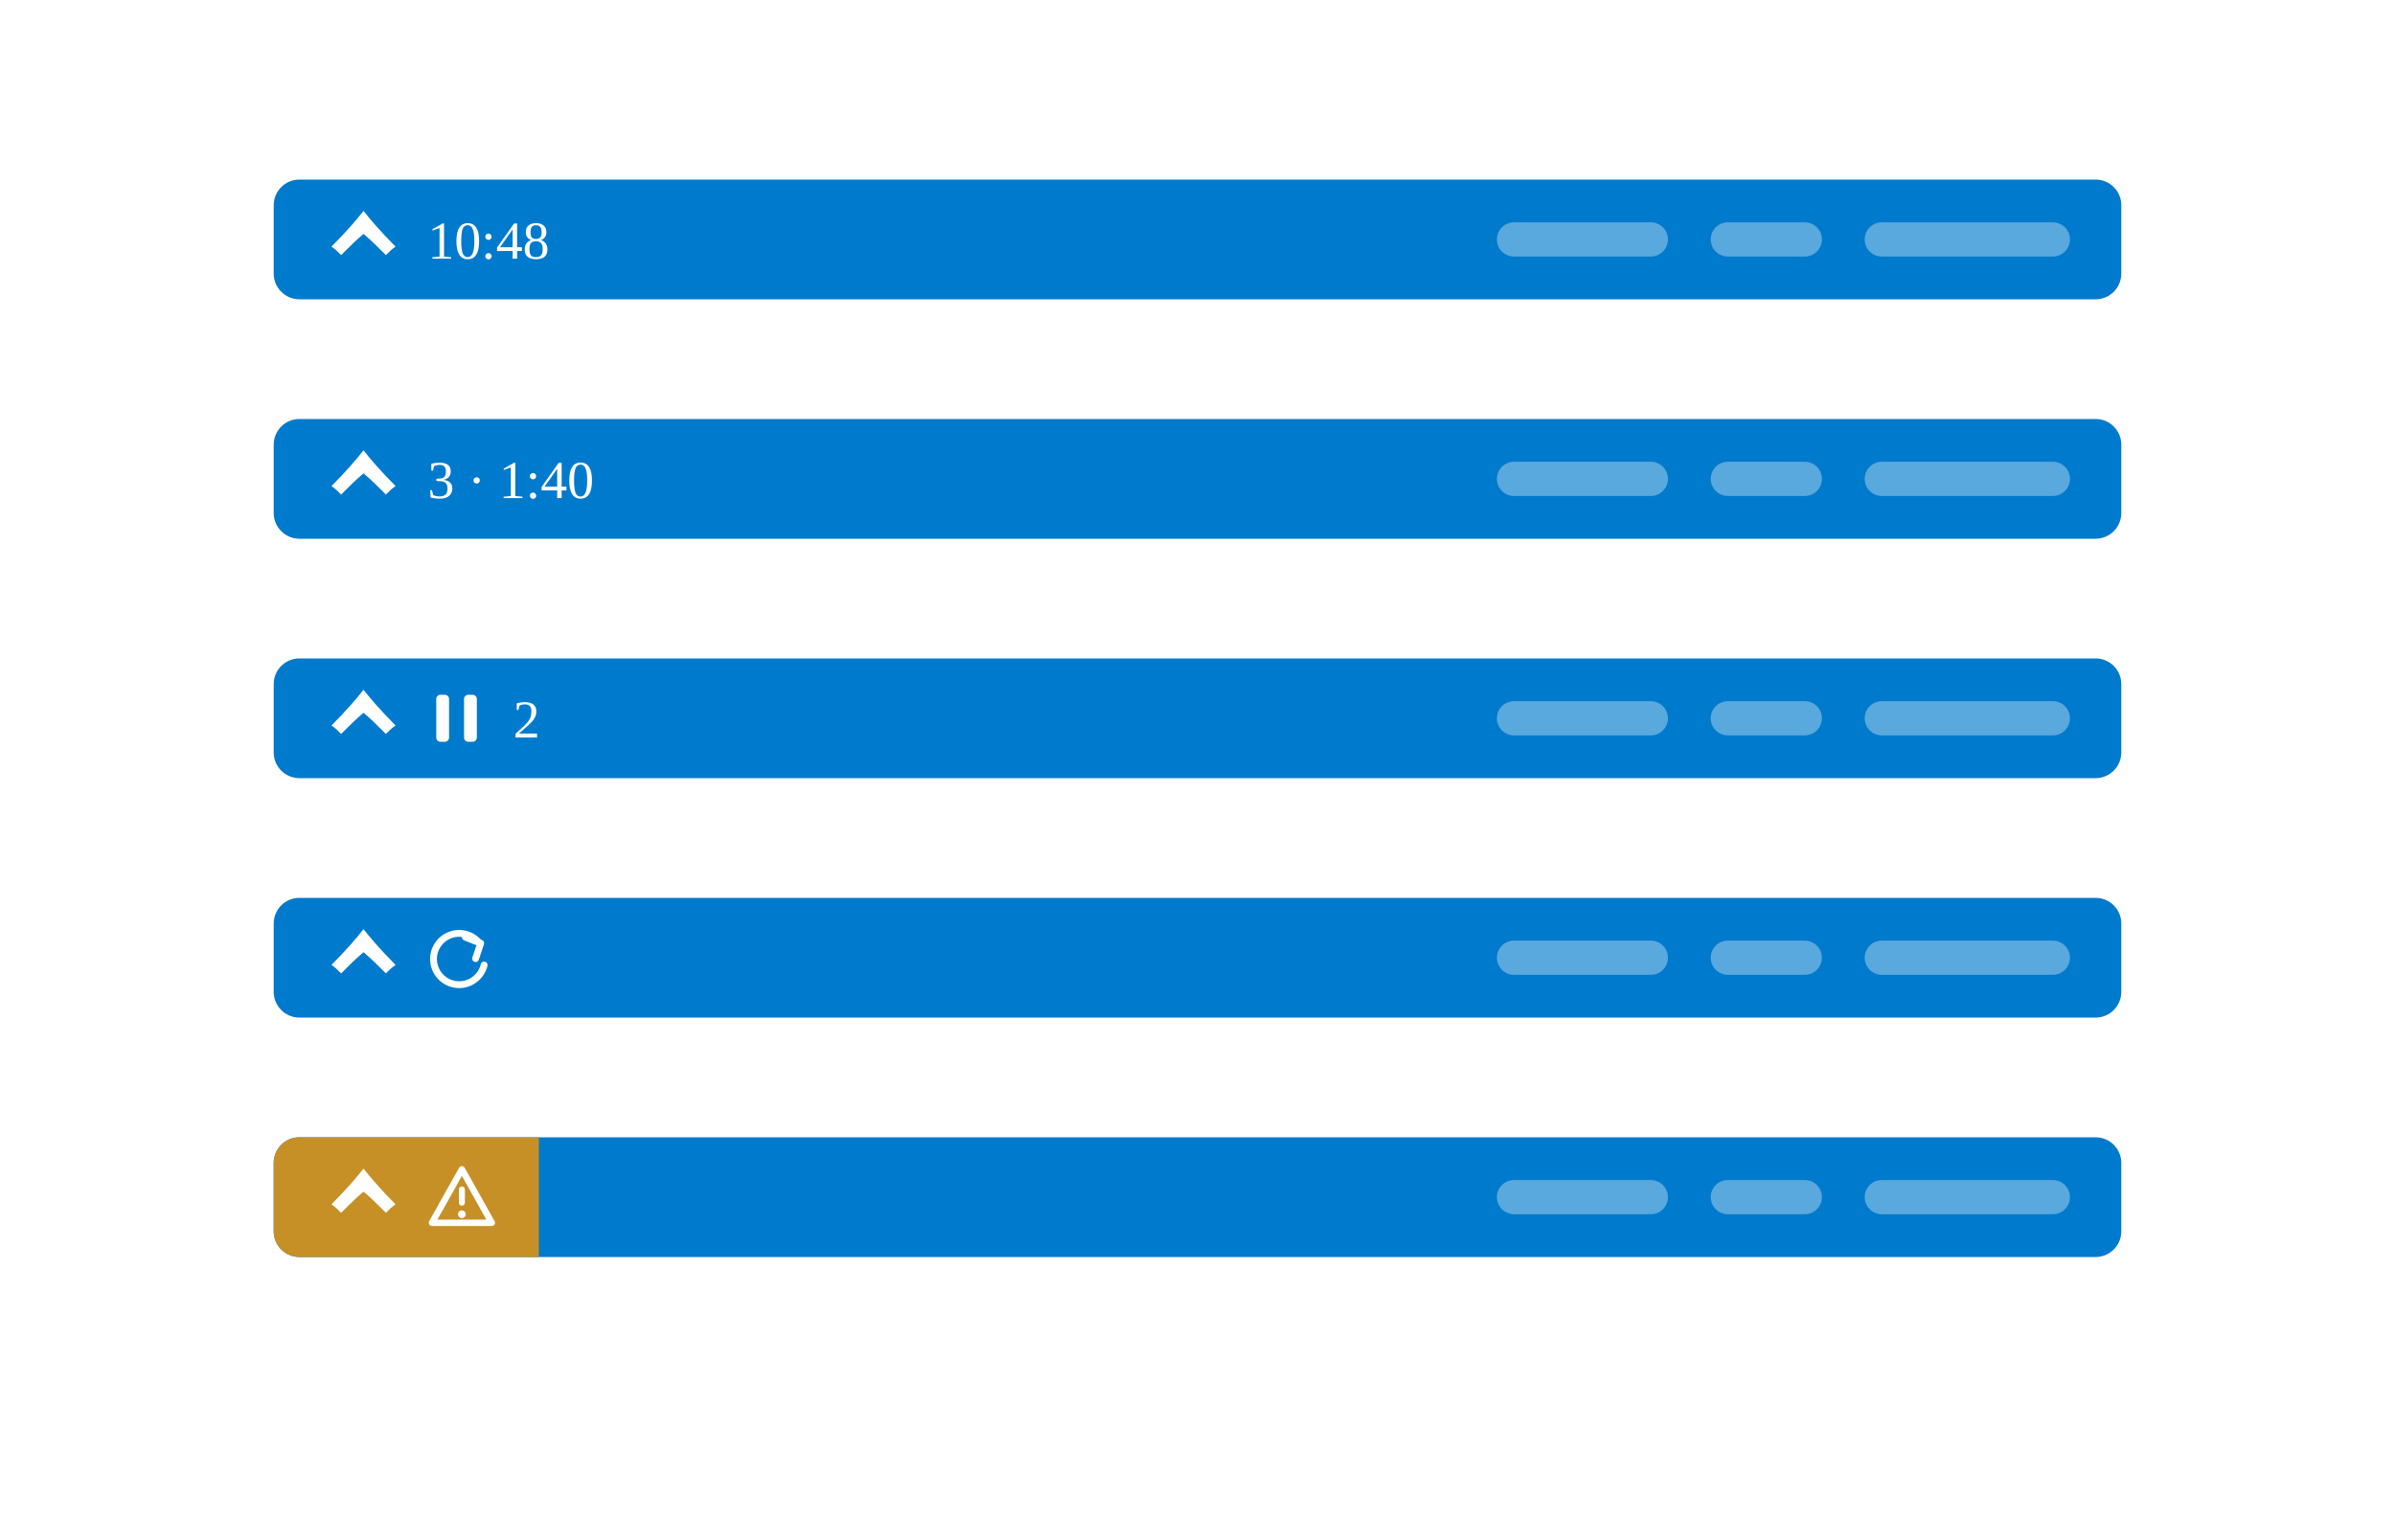
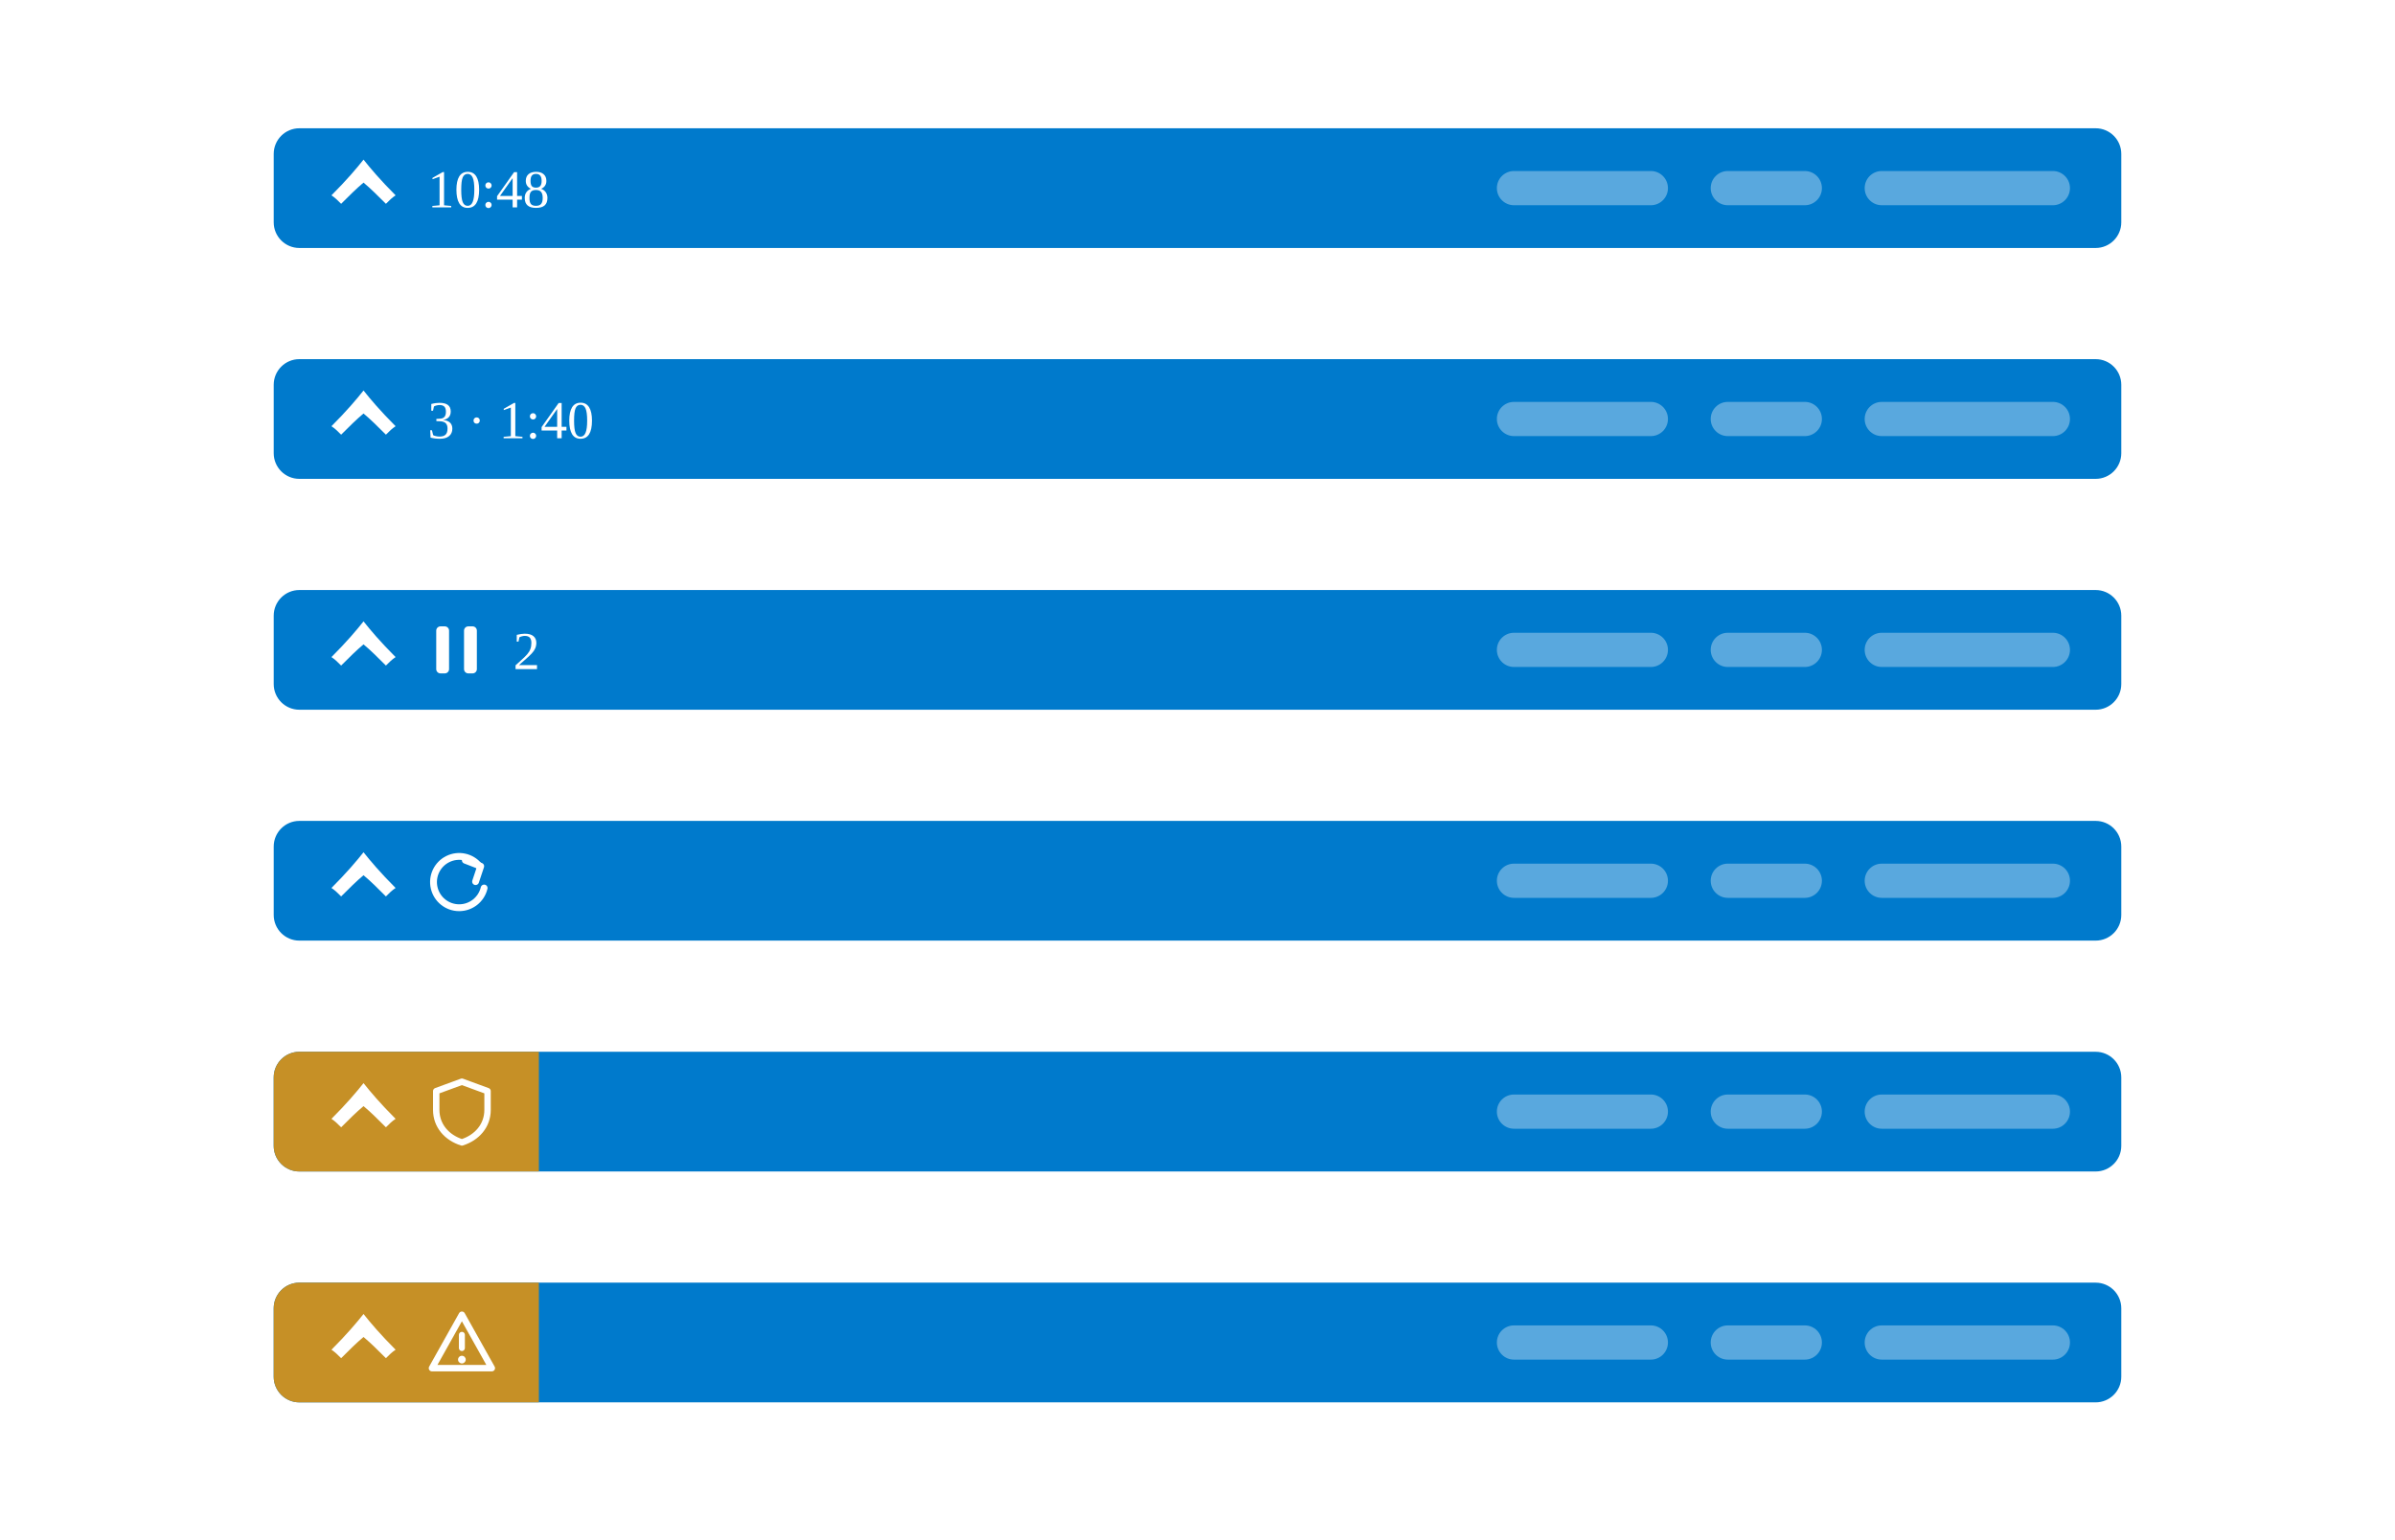
- <svg xmlns="http://www.w3.org/2000/svg" viewBox="0 0 560 360" width="560" height="360">
-   <style>
-     .bar { fill: var(--vscode-statusBar-background, #007acc); }
-     .barfg { fill: var(--vscode-statusBar-foreground, #ffffff); }
-     .barline { stroke: var(--vscode-statusBar-foreground, #ffffff); }
-     .filler { fill: var(--vscode-statusBar-foreground, #ffffff); opacity: .35; }
-     .warn { fill: var(--vscode-statusBarItem-warningBackground, #c69026); }
-     .warnfg { fill: var(--vscode-statusBarItem-warningForeground, #ffffff); }
-     .warnline { stroke: var(--vscode-statusBarItem-warningForeground, #ffffff); }
-     text { font-family: var(--vscode-font-family, 'Segoe UI', system-ui, sans-serif); }
-   </style>
+ <svg xmlns="http://www.w3.org/2000/svg" font-family="var(--vscode-font-family, 'Segoe UI', system-ui, sans-serif)" viewBox="0 0 560 360" width="560" height="360">
  <defs>
    <path id="logo" d="M12 5.11C9.92 7.75 6.72 11.53 2 16.25C3.13 17 3.89 17.75 5.02 18.89C7.66 16.25 9.74 14.17 12 12.28C14.26 14.17 16.34 16.25 18.98 18.89C20.11 17.75 20.87 17 22 16.25C17.28 11.53 14.08 7.75 12 5.11Z" />
    <g id="filler">
-       <rect x="286" y="10" width="40" height="8" rx="4" class="filler" />
-       <rect x="336" y="10" width="26" height="8" rx="4" class="filler" />
-       <rect x="372" y="10" width="48" height="8" rx="4" class="filler" />
+       <rect x="286" y="10" width="40" height="8" rx="4" fill="var(--vscode-statusBar-foreground, #ffffff)" opacity=".35" />
+       <rect x="336" y="10" width="26" height="8" rx="4" fill="var(--vscode-statusBar-foreground, #ffffff)" opacity=".35" />
+       <rect x="372" y="10" width="48" height="8" rx="4" fill="var(--vscode-statusBar-foreground, #ffffff)" opacity=".35" />
    </g>
  </defs>
-   <g transform="translate(64 42)">
-     <rect width="432" height="28" rx="6" class="bar" />
-     <use href="#logo" transform="translate(12 3.5) scale(.75)" class="barfg" />
-     <text x="36" y="18.5" font-size="12.5" class="barfg">10:48</text>
+   <g transform="translate(64 30)">
+     <rect width="432" height="28" rx="6" fill="var(--vscode-statusBar-background, #007acc)" />
+     <use href="#logo" transform="translate(12 3.5) scale(.75)" fill="var(--vscode-statusBar-foreground, #ffffff)" />
+     <text x="36" y="18.5" font-size="12.5" fill="var(--vscode-statusBar-foreground, #ffffff)">10:48</text>
    <use href="#filler" />
  </g>
-   <g transform="translate(64 98)">
-     <rect width="432" height="28" rx="6" class="bar" />
-     <use href="#logo" transform="translate(12 3.5) scale(.75)" class="barfg" />
-     <text x="36" y="18.5" font-size="12.5" class="barfg">3 · 1:40</text>
+   <g transform="translate(64 84)">
+     <rect width="432" height="28" rx="6" fill="var(--vscode-statusBar-background, #007acc)" />
+     <use href="#logo" transform="translate(12 3.5) scale(.75)" fill="var(--vscode-statusBar-foreground, #ffffff)" />
+     <text x="36" y="18.5" font-size="12.5" fill="var(--vscode-statusBar-foreground, #ffffff)">3 · 1:40</text>
    <use href="#filler" />
  </g>
-   <g transform="translate(64 154)">
-     <rect width="432" height="28" rx="6" class="bar" />
-     <use href="#logo" transform="translate(12 3.5) scale(.75)" class="barfg" />
-     <rect x="38" y="8.5" width="3" height="11" rx="1" class="barfg" />
-     <rect x="44.5" y="8.5" width="3" height="11" rx="1" class="barfg" />
-     <text x="56" y="18.5" font-size="12.5" class="barfg">2</text>
+   <g transform="translate(64 138)">
+     <rect width="432" height="28" rx="6" fill="var(--vscode-statusBar-background, #007acc)" />
+     <use href="#logo" transform="translate(12 3.5) scale(.75)" fill="var(--vscode-statusBar-foreground, #ffffff)" />
+     <rect x="38" y="8.5" width="3" height="11" rx="1" fill="var(--vscode-statusBar-foreground, #ffffff)" />
+     <rect x="44.5" y="8.5" width="3" height="11" rx="1" fill="var(--vscode-statusBar-foreground, #ffffff)" />
+     <text x="56" y="18.5" font-size="12.5" fill="var(--vscode-statusBar-foreground, #ffffff)">2</text>
    <use href="#filler" />
  </g>
-   <g transform="translate(64 210)">
-     <rect width="432" height="28" rx="6" class="bar" />
-     <use href="#logo" transform="translate(12 3.5) scale(.75)" class="barfg" />
-     <path d="M48 10.5a6 6 0 1 0 1.2 5.2" fill="none" stroke-width="1.6" stroke-linecap="round" class="barline" />
-     <path d="M44.8 9.2l3.6 1.4-1.2 3.6" fill="none" stroke-width="1.6" stroke-linecap="round" stroke-linejoin="round" class="barline" />
+   <g transform="translate(64 192)">
+     <rect width="432" height="28" rx="6" fill="var(--vscode-statusBar-background, #007acc)" />
+     <use href="#logo" transform="translate(12 3.5) scale(.75)" fill="var(--vscode-statusBar-foreground, #ffffff)" />
+     <path d="M48 10.5a6 6 0 1 0 1.2 5.2" fill="none" stroke-width="1.6" stroke-linecap="round" stroke="var(--vscode-statusBar-foreground, #ffffff)" />
+     <path d="M44.8 9.2l3.6 1.4-1.2 3.6" fill="none" stroke-width="1.6" stroke-linecap="round" stroke-linejoin="round" stroke="var(--vscode-statusBar-foreground, #ffffff)" />
    <use href="#filler" />
  </g>
-   <g transform="translate(64 266)">
-     <rect width="432" height="28" rx="6" class="bar" />
-     <path d="M6 0h56v28H6a6 6 0 0 1-6-6V6a6 6 0 0 1 6-6z" class="warn" />
-     <use href="#logo" transform="translate(12 3.5) scale(.75)" class="warnfg" />
-     <path d="M44 7.5l7 12.5H37z" fill="none" stroke-width="1.5" stroke-linejoin="round" class="warnline" />
-     <rect x="43.3" y="11.5" width="1.4" height="4.5" rx=".7" class="warnfg" />
-     <circle cx="44" cy="18" r=".9" class="warnfg" />
+   <g transform="translate(64 246)">
+     <rect width="432" height="28" rx="6" fill="var(--vscode-statusBar-background, #007acc)" />
+     <path d="M6 0h56v28H6a6 6 0 0 1-6-6V6a6 6 0 0 1 6-6z" fill="var(--vscode-statusBarItem-warningBackground, #c69026)" />
+     <use href="#logo" transform="translate(12 3.5) scale(.75)" fill="var(--vscode-statusBarItem-warningForeground, #ffffff)" />
+     <path d="M44 7l6 2.2v4.4c0 3.7-2.5 6.5-6 7.6-3.5-1.1-6-3.9-6-7.6V9.2z" fill="none" stroke-width="1.5" stroke-linejoin="round" stroke="var(--vscode-statusBarItem-warningForeground, #ffffff)" />
+     <use href="#filler" />
+   </g>
+   <g transform="translate(64 300)">
+     <rect width="432" height="28" rx="6" fill="var(--vscode-statusBar-background, #007acc)" />
+     <path d="M6 0h56v28H6a6 6 0 0 1-6-6V6a6 6 0 0 1 6-6z" fill="var(--vscode-statusBarItem-warningBackground, #c69026)" />
+     <use href="#logo" transform="translate(12 3.5) scale(.75)" fill="var(--vscode-statusBarItem-warningForeground, #ffffff)" />
+     <path d="M44 7.5l7 12.5H37z" fill="none" stroke-width="1.5" stroke-linejoin="round" stroke="var(--vscode-statusBarItem-warningForeground, #ffffff)" />
+     <rect x="43.3" y="11.5" width="1.4" height="4.5" rx=".7" fill="var(--vscode-statusBarItem-warningForeground, #ffffff)" />
+     <circle cx="44" cy="18" r=".9" fill="var(--vscode-statusBarItem-warningForeground, #ffffff)" />
    <use href="#filler" />
  </g>
</svg>
